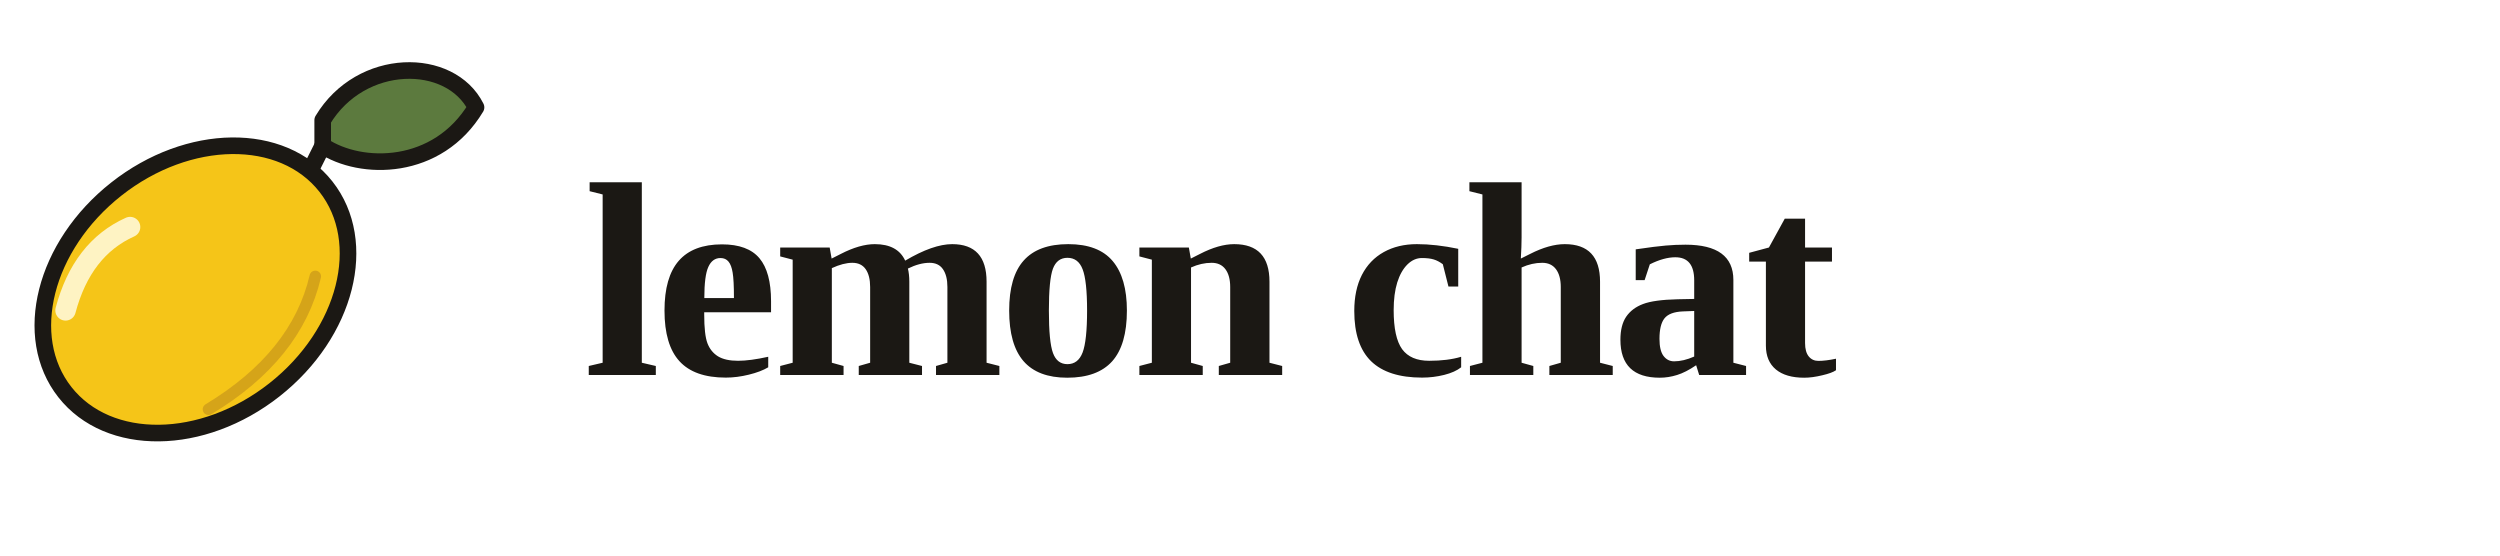
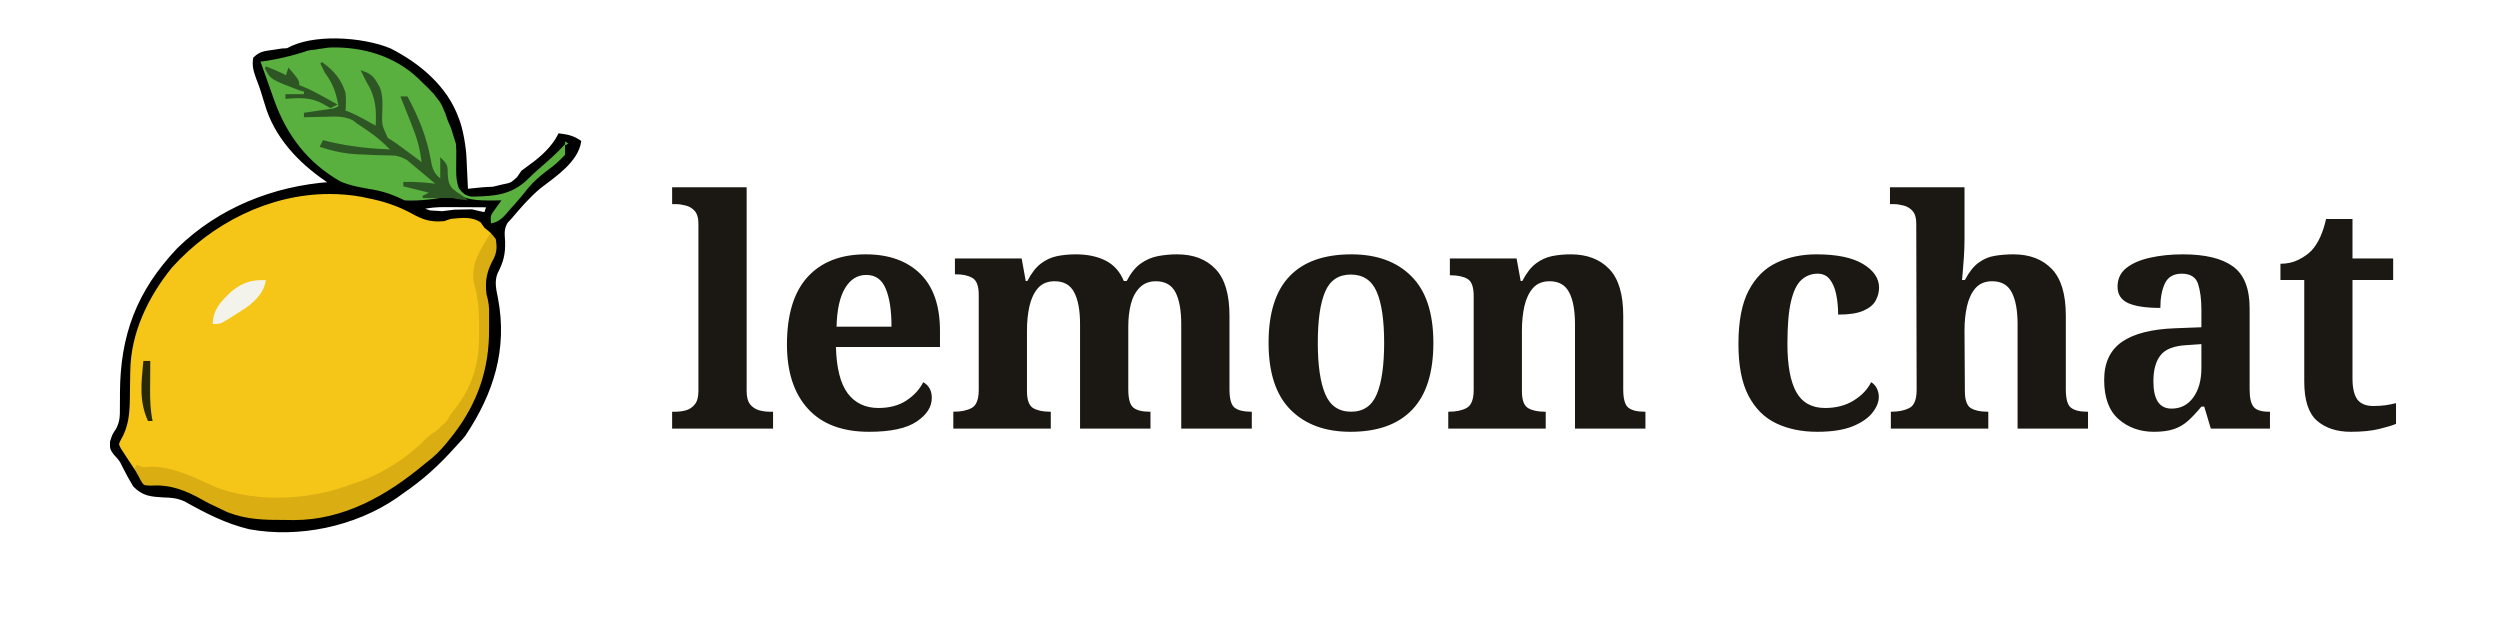
- <svg xmlns="http://www.w3.org/2000/svg" viewBox="0 0 360 80" fill="none">
-   <g transform="scale(0.92)">
-     <path d="m 50.508 18.806 c 6 -10 20 -10 24 -2 -6 10 -18 10 -24 6 z" fill="#5C7A3E" stroke="#1B1814" stroke-width="2.6" stroke-linejoin="round" />
-     <path d="m 50.508 22.806 -3 6" stroke="#1B1814" stroke-width="2.6" stroke-linecap="round" fill="none" />
-     <ellipse cx="-3.996" cy="54.513" rx="26" ry="20" fill="#F5C518" stroke="#1B1814" stroke-width="2.6" transform="rotate(-38.22175)" />
-     <path d="M 10.26 48.58 Q 12.83 38.92, 20.36 35.54" stroke="#FFF8D6" stroke-width="3.2" stroke-linecap="round" fill="none" opacity="0.9" />
-     <path d="M 32.63 64.06 Q 46.44 55.73, 49.35 43.26" stroke="#C8951A" stroke-width="1.8" stroke-linecap="round" fill="none" opacity="0.7" />
+ <svg xmlns="http://www.w3.org/2000/svg" viewBox="0 0 315 80" fill="none" version="1.1" id="svg2841" width="315" height="80">
+   <defs id="defs2845" />
+   <text x="84" y="54" font-family="'Source Serif 4', ui-serif, Georgia, serif" font-weight="600" font-size="40px" fill="#1b1814" letter-spacing="-0.02em" id="text2839">lemon chat</text>
+   <g id="g4849" transform="translate(1.752309)">
+     <path style="fill:#f5c518;fill-opacity:1;stroke-width:0.291" d="m 16.163,61.521 -1.182,-1.247 -0.558,-1.739 -1.51,-1.805 -0.164,-1.247 1.083,-2.33 0.394,-3.151 0.328,-7.155 0.802,-2.581 1.641,-3.282 1.477,-2.429 2.33,-2.724 3.4,-2.841 3.577,-2.232 5.809,-2.265 5.186,-0.492 6.466,0.591 4.828,1.624 1.346,0.886 h 7.286 l 2.297,2.265 0.295,2.79 -1.28,2.855 0.459,6.334 -0.407,4.183 -1.05,4.562 -2.199,3.84 -0.788,0.722 -1.05,1.575 -2.691,2.691 -5.054,3.741 -4.186,1.987 -4.168,1.346 -4.956,0.492 -5.743,-0.722 -5.547,-2.527 -1.871,-1.116 z" id="path1408" />
+     <path id="path6" d="m 40.706,5.177 c -1.608,-0.009 -3.258,-0.058 -4.89,0.423 -1.029,0.569 -1.925,0.726 -3.093,0.873 -1.088,0.137 -1.656,0.091 -2.438,0.873 -0.141,0.962 0.035,1.553 0.364,2.474 0.432,1.07 0.766,2.15 1.092,3.257 1.171,4.075 4.14,7.249 7.565,9.594 l 0.586,0.395 c -0.162,0.011 -0.323,0.031 -0.485,0.044 l 2.134,0.384 5.384,1.253 2.785,1.253 4.874,-0.464 5.477,0.232 -0.603,2.135 0.325,0.557 1.485,0.557 0.433,0.335 c 0.01,-0.45 0.088,-0.866 0.376,-1.356 l 0.521,-0.565 c 1.143,-1.351 2.298,-2.688 3.657,-3.826 1.87,-1.434 4.704,-3.285 5.076,-5.78 -0.928,-0.619 -1.533,-0.728 -2.62,-0.873 -0.78,1.561 -2.149,2.831 -3.548,3.839 -0.377,0.263 -0.747,0.536 -1.11,0.819 l -0.564,0.819 c -0.83,0.751 -0.865,0.879 -1.912,1.18 -0.425,0.019 -0.826,0.107 -1.285,0.166 -0.657,0.317 -0.593,-0.095 -1.235,-0.035 -0.243,0.024 -0.48,0.048 -0.716,0.072 -0.424,0.044 -0.849,0.086 -1.274,0.127 -0.187,-1.813 -0.317,-3.576 -0.488,-5.416 -0.704,-4.334 -2.499,-7.579 -5.94,-10.272 -2.996,-2.166 -6.395,-3.056 -9.933,-3.075 z" style="fill:#59b03f;fill-opacity:1;stroke-width:0.291" />
+     <path d="m 59.978,29.471 h 0.582 c 0.455,0.911 0.373,1.609 0.291,2.62 -0.261,0.56 -0.261,0.56 -0.582,1.128 -0.762,1.384 -0.86,2.823 -0.435,4.348 0.288,1.273 0.198,2.595 0.199,3.894 l 0.011,0.886 c 0.009,4.596 -1.618,8.537 -4.432,12.16 l -0.534,0.734 c -1.44,1.914 -3.089,3.36 -4.996,4.797 l -0.698,0.545 c -2.655,1.98 -5.783,3.344 -8.908,4.404 l -0.826,0.306 c -1.728,0.486 -3.544,0.384 -5.324,0.386 l -1.096,0.021 c -3.2,0.01 -6.021,-0.658 -8.856,-2.168 -0.288,-0.148 -0.576,-0.296 -0.872,-0.449 -0.465,-0.25 -0.924,-0.512 -1.376,-0.785 -1.309,-0.764 -2.324,-0.857 -3.847,-0.895 -1.815,-0.074 -1.815,-0.074 -2.496,-0.648 C 15.457,60.2 15.457,60.2 15.148,59.163 l 0.291,-0.582 0.873,0.291 0.946,-0.073 c 2.802,-0.036 5.853,1.515 8.348,2.66 5.318,1.926 11.999,1.53 17.197,-0.549 l 0.9,-0.298 c 3.026,-1.081 6.145,-3.167 8.381,-5.488 l 0.601,-0.504 0.533,-0.328 0.631,-0.59 0.533,-0.492 0.284,-0.36 c 0.364,-0.673 0.364,-0.673 0.892,-1.31 2.385,-3.066 3.111,-6.024 3.057,-9.861 l 0.003,-0.999 c -0.012,-1.805 -0.163,-3.367 -0.676,-5.096 -0.368,-2.413 0.833,-4.097 2.038,-6.113 z" fill="#e0d40d" id="path10" style="fill:#daae12;fill-opacity:1;stroke-width:0.291" />
+     <path d="m 31.741,35.293 c -0.162,1.408 -1.163,2.448 -2.234,3.298 a 37.213,37.213 0 0 1 -1.587,1.032 l -0.547,0.355 c -1.338,0.846 -1.338,0.846 -2.328,0.846 0.047,-1.853 1.056,-2.853 2.329,-4.075 1.406,-1.157 2.566,-1.506 4.367,-1.456 z" fill="#FBFAE3" id="path26" style="fill:#f3f3eb;fill-opacity:1;stroke-width:0.291" />
+     <path d="m 16.313,45.481 h 0.873 l -0.005,0.507 c -0.006,0.765 -0.01,1.53 -0.013,2.295 l -0.008,0.797 c -0.005,1.358 0.035,2.634 0.317,3.97 h -0.582 c -1.151,-2.533 -0.839,-4.872 -0.582,-7.569 z" fill="#4D4B0B" id="path44" style="fill:#292907;fill-opacity:1;stroke-width:0.291" />
+     <path id="path8" d="m 40.687,4.987 c -2.322,-0.037 -4.622,0.316 -6.237,1.23 -0.037,0.002 -0.128,0.01 -0.157,0.011 -0.174,0.004 -0.358,0.016 -0.562,0.033 l -1.007,0.158 c -1.081,0.162 -1.66,0.149 -2.438,0.928 -0.141,0.962 0.035,1.553 0.364,2.474 0.432,1.07 0.766,2.15 1.092,3.257 1.171,4.075 4.14,7.249 7.565,9.594 l 0.586,0.395 c -7.154,0.508 -14.047,3.249 -19.213,8.315 -5.074,5.367 -7.142,10.858 -7.171,18.135 l -5.81e-4,0.621 c -0.003,0.396 -0.006,0.792 -0.008,1.188 0.005,1.129 0.009,1.816 -0.524,2.815 -0.448,0.656 -0.448,0.657 -0.721,1.53 -0.018,0.873 -0.018,0.873 0.437,1.51 0.719,0.769 0.719,0.768 1.116,1.581 0.419,0.834 0.855,1.643 1.341,2.44 1.131,1.159 2.083,1.227 3.639,1.328 1.063,0.021 1.788,0.082 2.767,0.509 2.621,1.476 5.175,2.793 8.116,3.502 6.232,1.138 13.258,-0.335 18.478,-3.914 l 0.769,-0.553 c 2.617,-1.793 4.484,-3.499 6.714,-5.978 l 0.793,-0.872 0.353,-0.427 c 3.525,-5.288 5.281,-10.797 4.075,-17.175 -0.23,-1.125 -0.479,-2.138 -0.05,-3.237 0.738,-1.417 0.989,-2.363 0.942,-3.986 -0.063,-0.959 -0.157,-1.564 0.334,-2.4 l 0.521,-0.565 c 1.143,-1.351 2.298,-2.688 3.657,-3.826 1.87,-1.434 4.704,-3.285 5.076,-5.78 -0.928,-0.619 -1.533,-0.728 -2.62,-0.873 -0.78,1.561 -2.149,2.831 -3.548,3.839 -0.377,0.263 -0.747,0.536 -1.11,0.819 l -0.564,0.819 c -0.83,0.751 -0.83,0.733 -1.901,0.948 -0.431,0.106 -0.785,0.183 -1.244,0.299 -0.79,0.044 -0.645,0.004 -1.288,0.064 -0.243,0.024 -0.48,0.048 -0.716,0.072 -0.424,0.044 -0.849,0.086 -1.274,0.127 -0.029,-0.646 -0.058,-1.292 -0.089,-1.938 l -0.038,-0.791 -0.035,-0.785 -0.037,-0.75 C 56.819,18.625 56.448,16.182 55.899,14.907 54.483,10.96 51.064,8.103 47.422,6.246 45.711,5.519 43.188,5.027 40.687,4.987 Z m -0.64,0.845 c 4.044,-0.064 8.004,1.111 10.988,3.93 l 0.501,0.496 c 0.505,0.465 0.99,0.951 1.456,1.456 l 0.422,0.562 c 0.594,0.662 0.752,1.207 1.082,1.971 l 0.297,0.87 0.426,0.984 0.624,1.998 c 0.014,0.285 0.046,0.751 0.045,0.883 l -0.004,0.83 -0.007,0.819 -0.003,0.787 c -0.005,0.871 0.04,1.393 0.32,2.232 0.474,0.618 0.718,0.847 1.493,0.979 2.755,-0.057 4.9,-0.155 6.947,-2.143 0.409,-0.406 0.829,-0.8 1.26,-1.183 1.172,-1.021 2.352,-2.034 3.4,-3.184 v -0.582 l 0.873,0.582 -0.582,0.291 v 1.164 c -1.141,1.164 -1.14,1.164 -2.456,2.147 -0.813,0.644 -1.537,1.248 -2.203,2.045 -0.562,0.733 -1.15,1.425 -1.765,2.113 l -0.417,0.464 c -0.81,0.927 -1.457,1.854 -2.765,1.965 -0.102,-1.184 -0.102,-1.184 0.582,-2.11 l 0.582,-0.801 c -1.847,-0.005 -3.961,0.166 -5.522,-0.938 l -0.384,0.355 h 0.085 c -2.078,0.382 -4.002,0.684 -6.113,0.582 C 47.922,24.753 46.686,24.303 45.274,24.041 43.846,23.796 42.458,23.578 41.113,23.016 36.925,20.634 34.29,17.184 32.673,12.714 32.49,12.191 32.307,11.669 32.12,11.148 31.698,9.98 31.281,8.809 30.868,7.638 32.612,7.479 35.399,6.818 37.062,6.212 l 0.155,-0.012 c 0.418,-0.086 0.697,-0.057 1.114,-0.169 0.988,-0.109 0.942,-0.167 1.715,-0.2 z M 39.667,24.297 c 1.396,-0.006 2.802,0.112 4.206,0.366 l 0.677,0.151 c 2.037,0.395 3.801,0.968 5.622,1.947 1.42,0.797 2.35,1.099 3.984,0.964 l 0.873,-0.291 c 1.376,-0.128 2.734,-0.333 3.894,0.491 l 0.473,0.673 c 0.819,0.649 0.819,0.649 1.456,1.456 0.168,0.99 0.173,1.676 -0.265,2.594 -0.846,1.525 -1.1,2.645 -0.899,4.393 0.181,0.645 0.294,1.211 0.329,1.884 l 0.001,0.798 0.001,0.88 -0.003,0.914 c 0.019,4.978 -1.413,9.217 -4.44,13.203 l -0.418,0.533 c -0.758,0.969 -1.523,1.857 -2.469,2.647 l -0.861,0.682 c -4.752,3.978 -10.232,7.095 -16.559,7.092 l -1.107,-0.014 c -2.594,0.006 -4.843,-0.034 -7.28,-0.977 l -0.707,-0.333 c -0.574,-0.265 -1.144,-0.539 -1.71,-0.819 -2.134,-1.186 -3.833,-2.133 -6.313,-2.22 l -1.004,0.025 c -0.883,-0.044 -0.883,-0.044 -1.329,-0.786 -0.364,-0.774 -0.789,-1.426 -1.269,-2.132 -0.412,-0.608 -0.813,-1.223 -1.205,-1.844 -0.302,-0.598 -0.303,-0.598 -0.042,-1.148 1.021,-1.726 1.121,-3.264 1.165,-5.244 0.006,-0.76 0.015,-1.521 0.027,-2.281 l 0.021,-1.104 c 0.048,-4.875 2.259,-9.451 5.291,-13.186 5.066,-5.62 12.321,-9.281 19.861,-9.313 z m 14.704,1.652 0.941,0.003 0.973,0.007 0.99,0.004 c 0.804,0.004 1.608,0.008 2.412,0.014 l -0.291,0.873 h -0.271 l -1.43,-0.329 -2.205,0.046 -1.508,0.186 -1.555,-0.093 -1.179,-0.393 c 1.06,-0.244 2.036,-0.325 3.123,-0.319 z" style="fill:#000000;fill-opacity:1;stroke:#000000;stroke-width:0.291;stroke-opacity:1" />
+     <path id="path16" d="m 38.728,7.929 c 0.184,0.393 0.378,0.781 0.582,1.164 1.063,1.429 1.455,2.641 1.747,4.367 -0.609,0.339 -0.609,0.339 -1.467,0.447 l -1.044,0.154 -1.048,0.156 -0.807,0.117 v 0.291 c 0.597,-0.018 1.194,-0.032 1.792,-0.043 l 0.737,-0.012 c 1.277,-0.04 2.344,-0.117 3.517,0.433 l 0.649,0.495 0.728,0.48 0.728,0.503 c 0.752,0.514 1.416,1.067 2.057,1.67 0.052,0.054 0.083,0.086 0.144,0.15 l 0.71,0.691 c -2.745,-0.103 -5.323,-0.358 -8.005,-0.984 l -0.728,-0.181 -0.291,0.582 c 1.557,0.519 3.141,0.838 4.786,0.9 l 0.384,0.007 c 0.69,0.044 1.386,0.072 2.089,0.094 l 0.815,0.013 0.776,0.022 c 0.172,0.003 0.317,0.01 0.458,0.019 0.544,0.097 1.058,0.275 1.591,0.594 l 0.454,0.388 c 0.449,0.369 0.897,0.739 1.344,1.112 l 0.475,0.399 c 0.558,0.467 1.116,0.934 1.674,1.401 -1.476,-0.207 -2.877,-0.322 -4.367,-0.291 v 0.291 l 3.493,0.873 -1.164,0.582 h 3.784 l 0.382,0.094 0.378,0.053 0.68,0.082 -0.275,-0.23 C 55.675,24.299 55.675,24.299 55.144,23.853 54.629,23.224 54.586,22.796 54.52,21.993 54.501,21.035 54.569,20.859 53.865,20.155 v 2.62 c -0.974,-0.714 -1.252,-1.326 -1.456,-2.474 -0.485,-2.868 -1.534,-5.454 -2.911,-8.005 h -0.582 c 0.42,1.039 0.833,2.081 1.24,3.125 l 0.234,0.604 c 0.633,1.586 0.992,3.008 1.146,4.712 -0.022,-0.011 -0.043,-0.023 -0.065,-0.034 -0.279,-0.239 -0.634,-0.502 -1.481,-1.127 l -0.6,-0.44 -0.594,-0.44 -0.578,-0.424 a 13.143,13.143 0 0 0 -1.221,-0.793 c -0.801,-1.709 -0.802,-1.729 -0.718,-3.697 0.034,-0.974 0.032,-1.733 -0.279,-2.665 -0.596,-1.075 -0.838,-1.625 -2.033,-2.024 0.19,0.39 0.384,0.778 0.582,1.164 1.213,1.948 1.301,3.543 1.164,5.822 -1.153,-0.658 -2.29,-1.314 -3.511,-1.838 l -0.564,-0.2 c 0.058,-0.814 0.085,-1.523 0,-2.329 -0.549,-1.725 -1.468,-2.735 -2.911,-3.784 z m -6.986,0.582 c 0.688,1.375 0.688,1.375 4.257,2.729 l 0.691,0.182 v 0.582 h -2.329 v 0.291 c 1.645,-0.109 3.047,-0.194 4.53,0.6 l 1.001,0.564 0.582,-0.291 -0.649,-0.362 -0.861,-0.475 c -0.833,-0.461 -1.647,-0.891 -2.526,-1.258 l -0.622,-0.234 c 0,-0.655 -1e-6,-0.655 -1.164,-2.038 L 34.361,9.675 C 33.506,9.232 32.639,8.86 31.741,8.511 Z" style="fill:#2e5624;fill-opacity:1;stroke:#2e5624;stroke-width:0.291;stroke-dasharray:none;stroke-opacity:1" />
  </g>
-   <text x="84" y="54" font-family="Source Serif 4, ui-serif, Georgia, serif" font-weight="600" font-size="40" fill="#1B1814" letter-spacing="-0.02em">lemon chat</text>
</svg>
